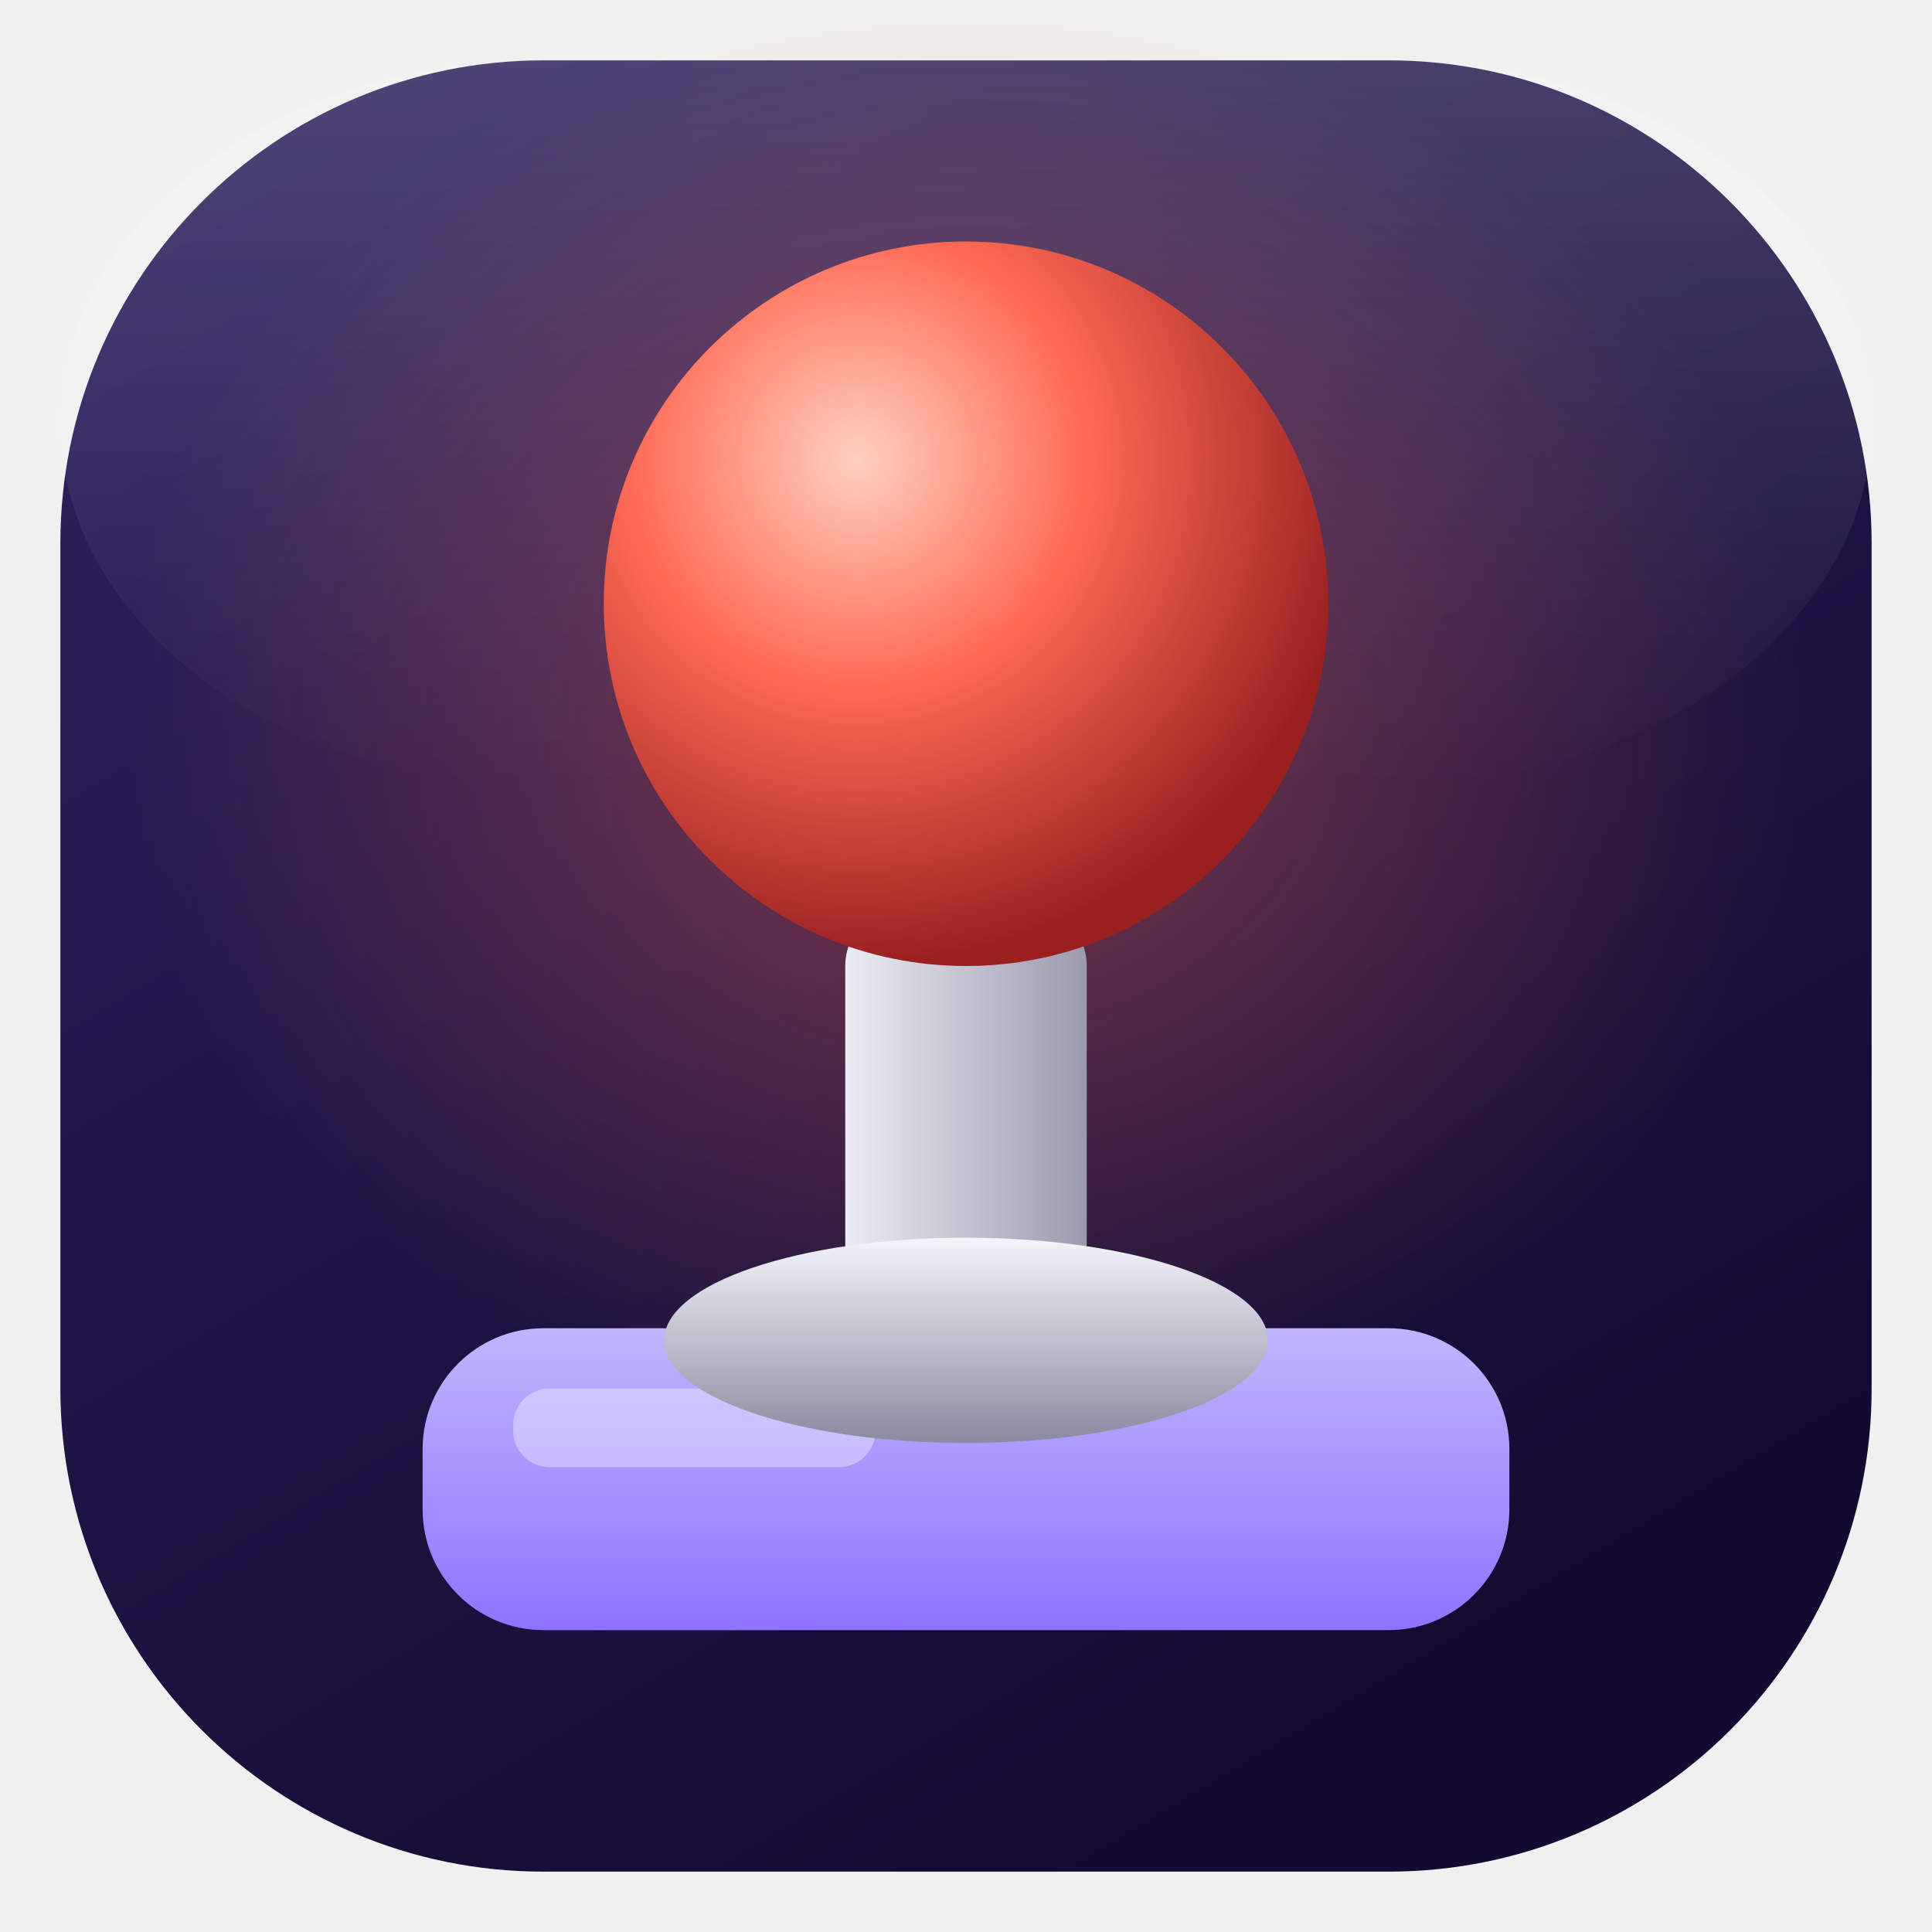
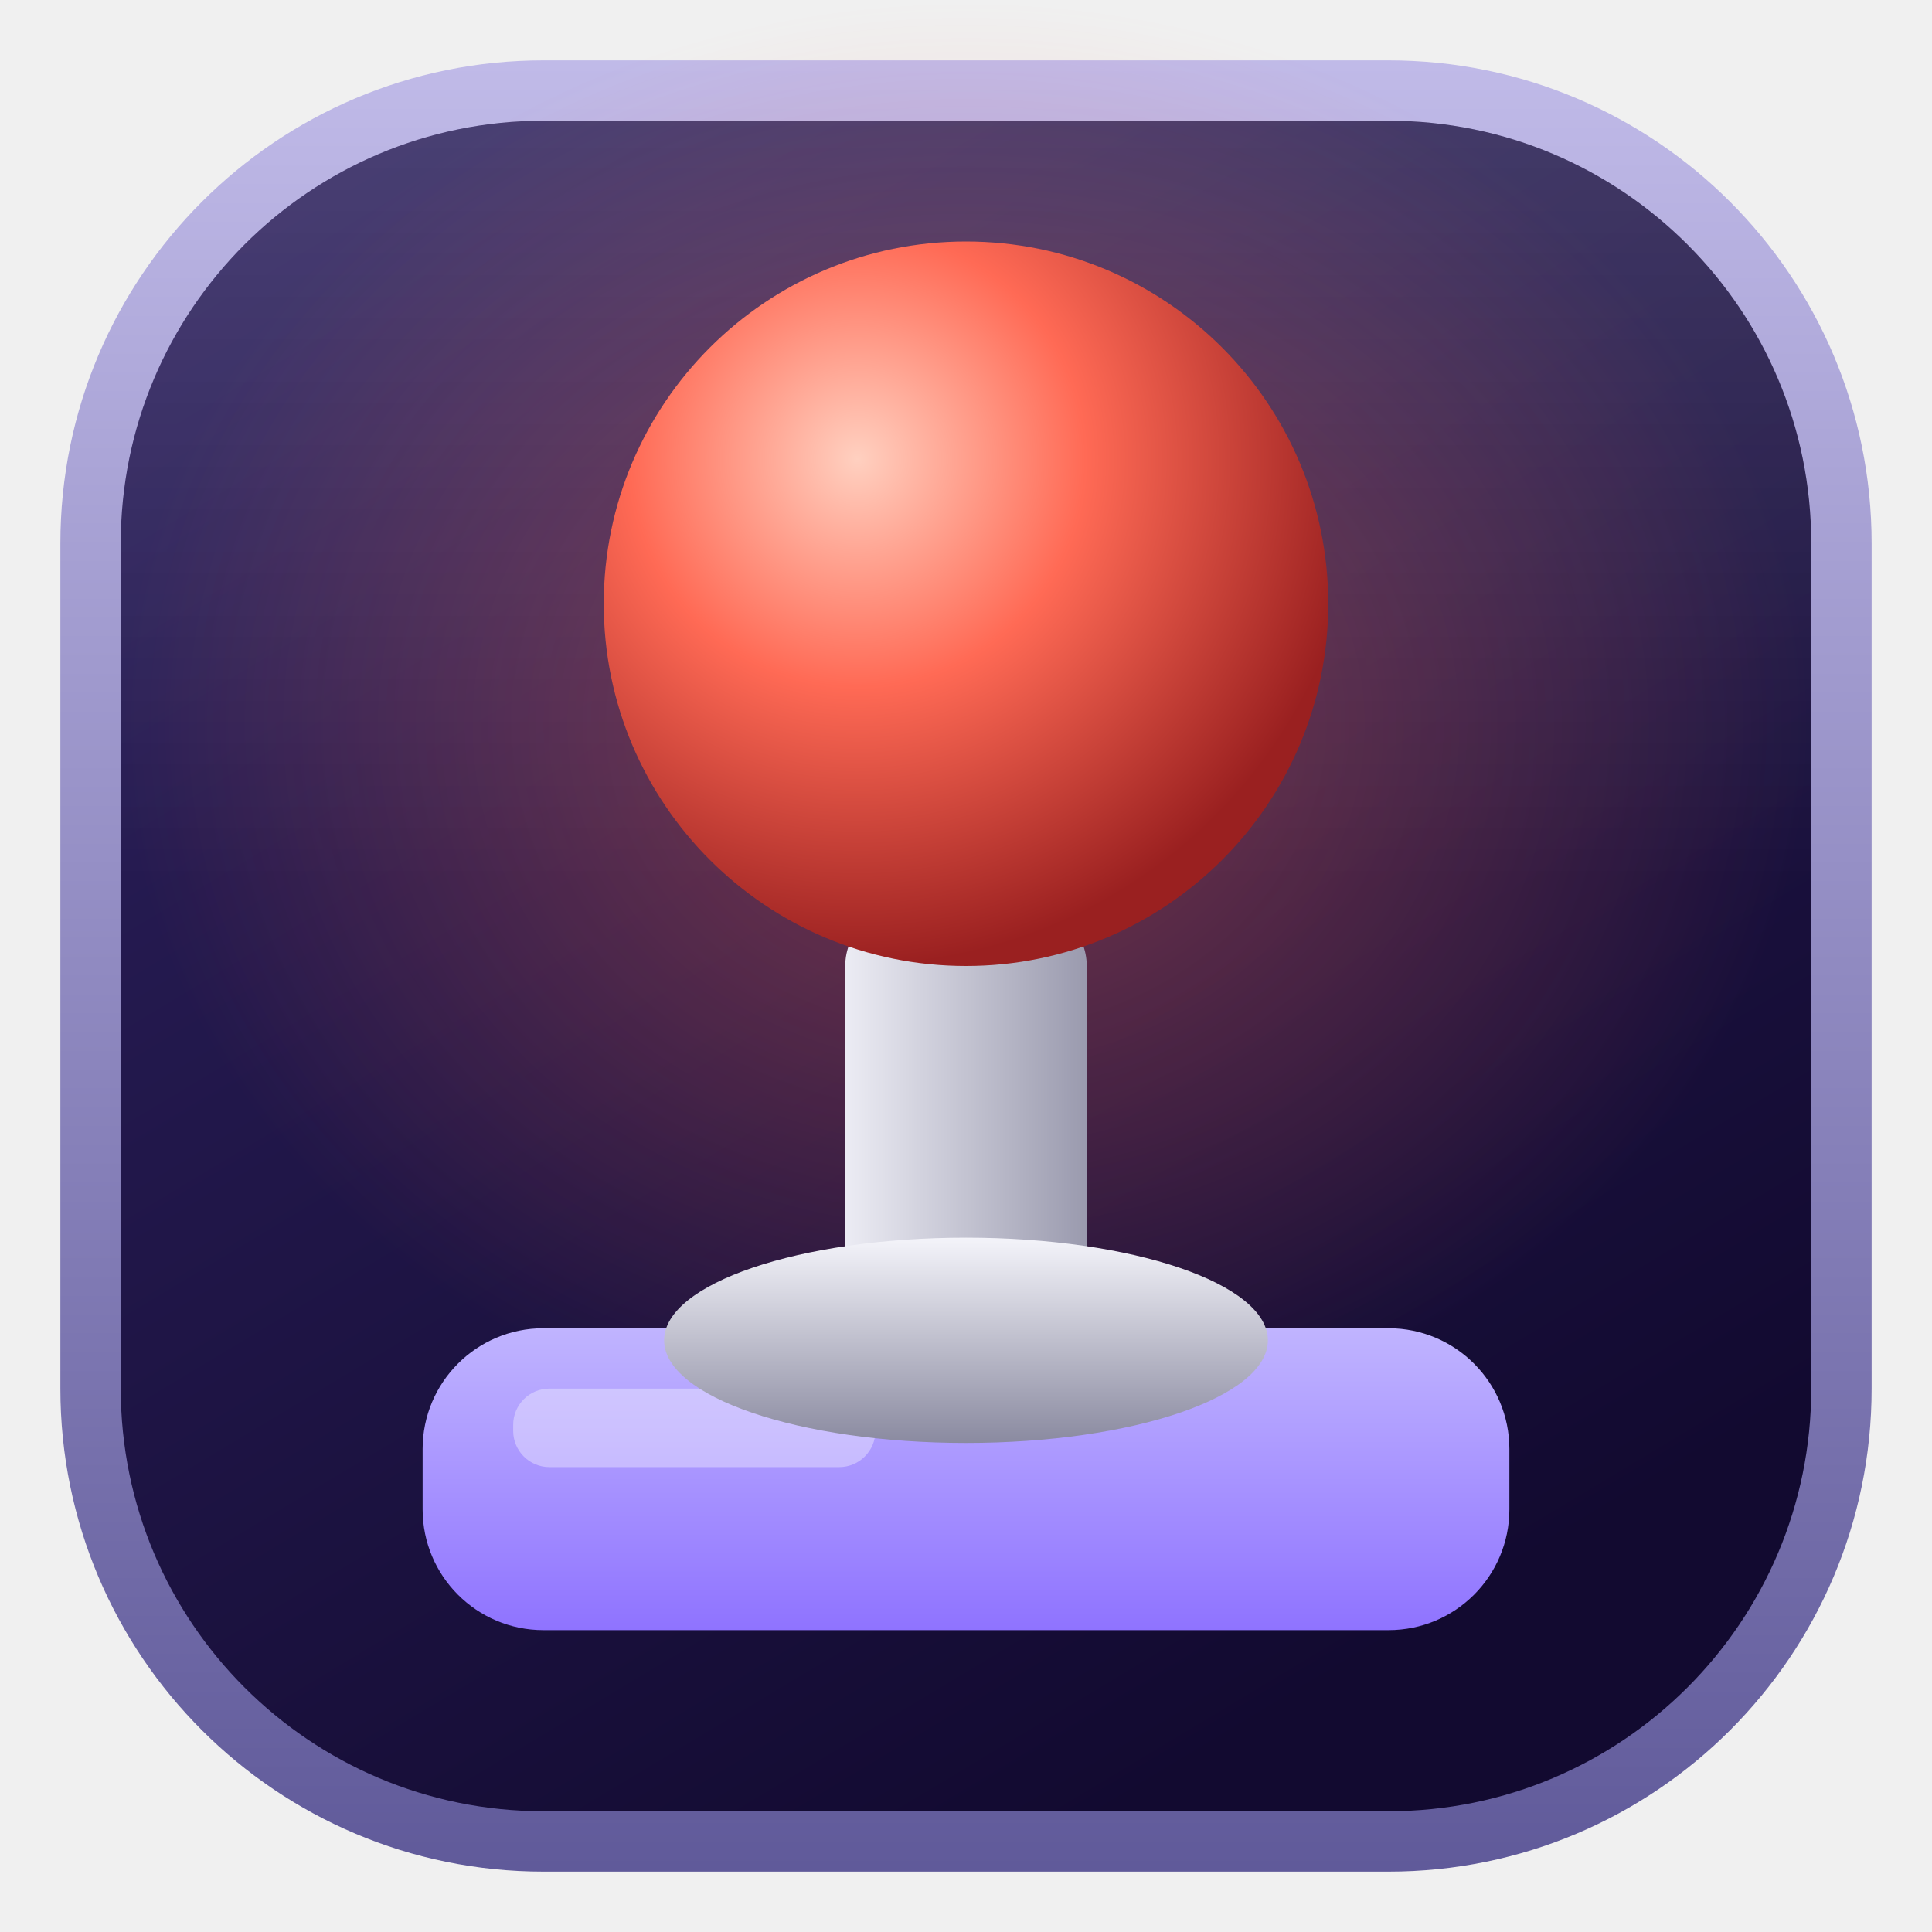
<svg xmlns="http://www.w3.org/2000/svg" width="32" height="32" viewBox="0 0 32 32" role="img">
  <defs>
+     <linearGradient id="chillhub-rim" x1="0" y1="0" x2="0" y2="1">
+       <stop offset="0" stop-color="#c0bae8" />
+       <stop offset="1" stop-color="#605a9a" />
+     </linearGradient>
    <linearGradient id="chillhub-plate" x1="0" y1="0" x2="0.6" y2="1">
      <stop offset="0" stop-color="#2e2260" />
      <stop offset="1" stop-color="#120a30" />
    </linearGradient>
    <linearGradient id="chillhub-shine" x1="0" y1="0" x2="0" y2="1">
-       <stop offset="0" stop-color="#ffffff" stop-opacity="0.16" />
+       <stop offset="0" stop-color="#ffffff" stop-opacity="0.14" />
+       <stop offset="0.45" stop-color="#ffffff" stop-opacity="0" />
      <stop offset="1" stop-color="#ffffff" stop-opacity="0" />
    </linearGradient>
    <radialGradient id="chillhub-glow" cx="0.5" cy="0.5" r="0.5">
      <stop offset="0" stop-color="#ff6a55" stop-opacity="0.42" />
      <stop offset="1" stop-color="#ff6a55" stop-opacity="0" />
    </radialGradient>
    <linearGradient id="chillhub-stem" x1="0" y1="0" x2="1" y2="0">
      <stop offset="0" stop-color="#ececf4" />
      <stop offset="1" stop-color="#9a9aae" />
    </linearGradient>
    <linearGradient id="chillhub-base" x1="0" y1="0" x2="0" y2="1">
      <stop offset="0" stop-color="#c0b4ff" />
      <stop offset="1" stop-color="#8f73ff" />
    </linearGradient>
    <linearGradient id="chillhub-washer" x1="0" y1="0" x2="0" y2="1">
      <stop offset="0" stop-color="#f4f4fa" />
      <stop offset="1" stop-color="#8a8aa0" />
    </linearGradient>
    <radialGradient id="chillhub-ball" cx="0.35" cy="0.3" r="0.7">
      <stop offset="0" stop-color="#ffd0c0" />
      <stop offset="0.45" stop-color="#ff6a55" />
      <stop offset="1" stop-color="#9a2020" />
    </radialGradient>
  </defs>
-   <rect x="1" y="1" width="30" height="30" rx="8" fill="url(#chillhub-plate)" />
-   <rect x="1" y="1" width="30" height="12" rx="8" fill="url(#chillhub-shine)" />
+   <rect x="1" y="1" width="30" height="30" rx="8" fill="url(#chillhub-rim)" />
+   <rect x="2" y="2" width="28" height="28" rx="7" fill="url(#chillhub-plate)" />
+   <rect x="2" y="2" width="28" height="28" rx="7" fill="url(#chillhub-shine)" />
  <ellipse cx="16" cy="12" rx="14" ry="12" fill="url(#chillhub-glow)" />
  <rect x="14" y="15" width="4" height="8" rx="1" fill="url(#chillhub-stem)" />
  <rect x="7" y="22" width="18" height="5" rx="2" fill="url(#chillhub-base)" />
  <rect x="8.5" y="23" width="6" height="1.3" rx="0.6" fill="#ffffff" fill-opacity="0.35" />
  <ellipse cx="16" cy="22.2" rx="5" ry="1.7" fill="url(#chillhub-washer)" />
  <circle cx="16" cy="10" r="6" fill="url(#chillhub-ball)" />
</svg>
